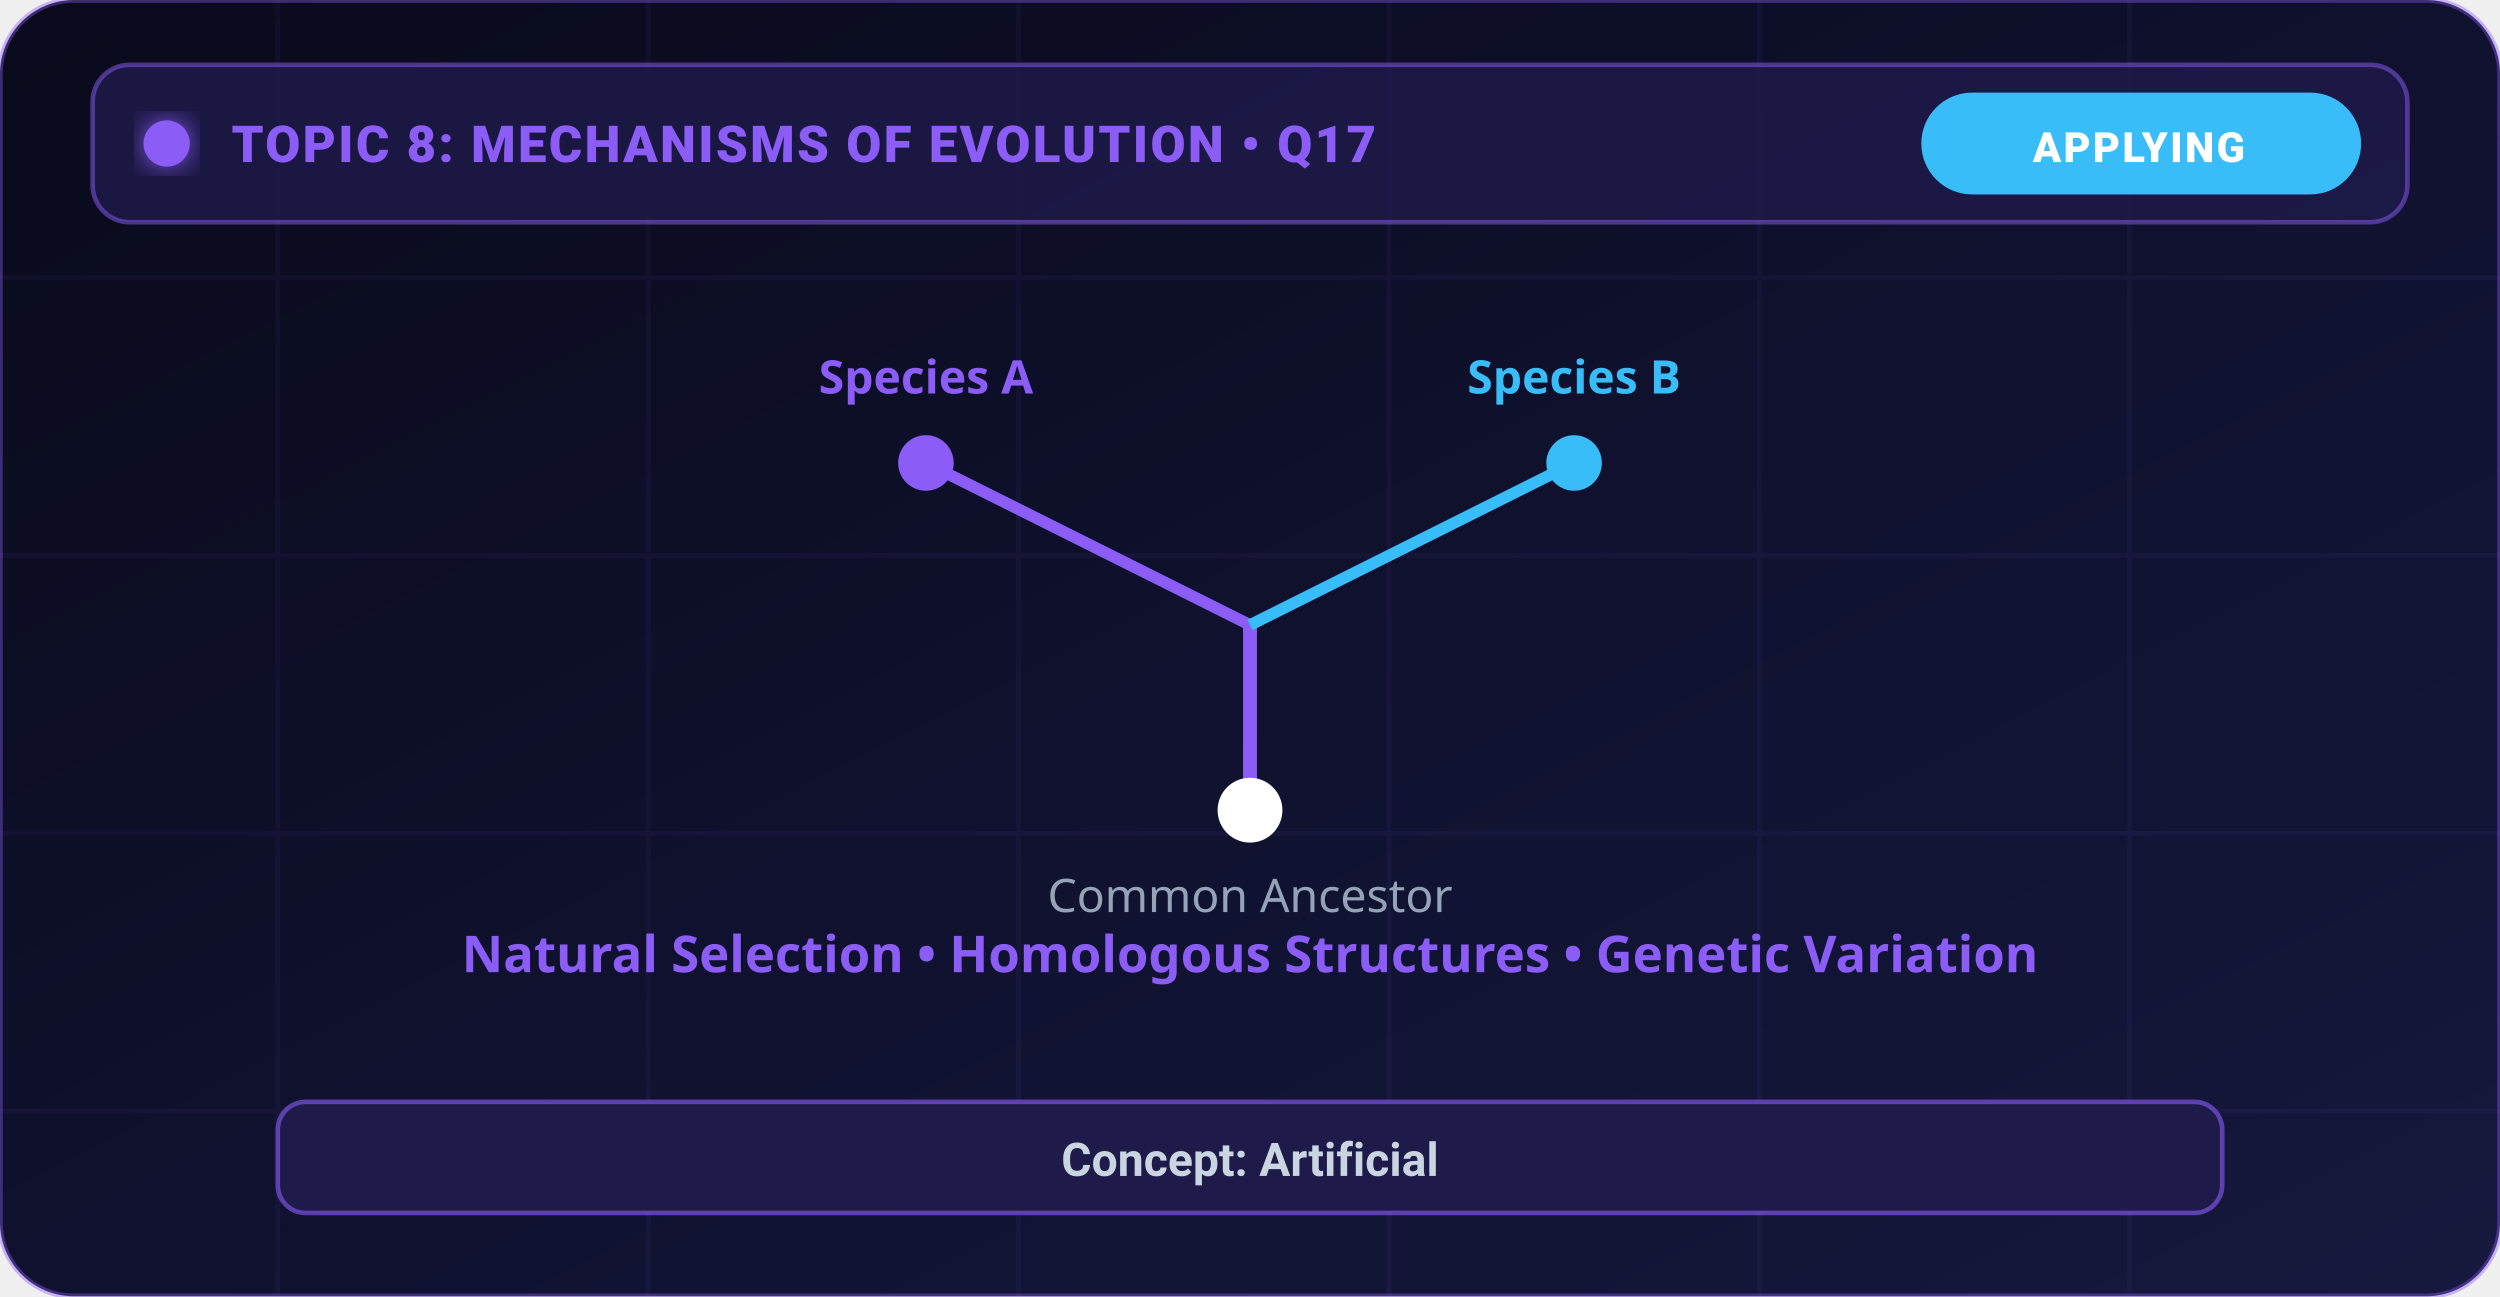
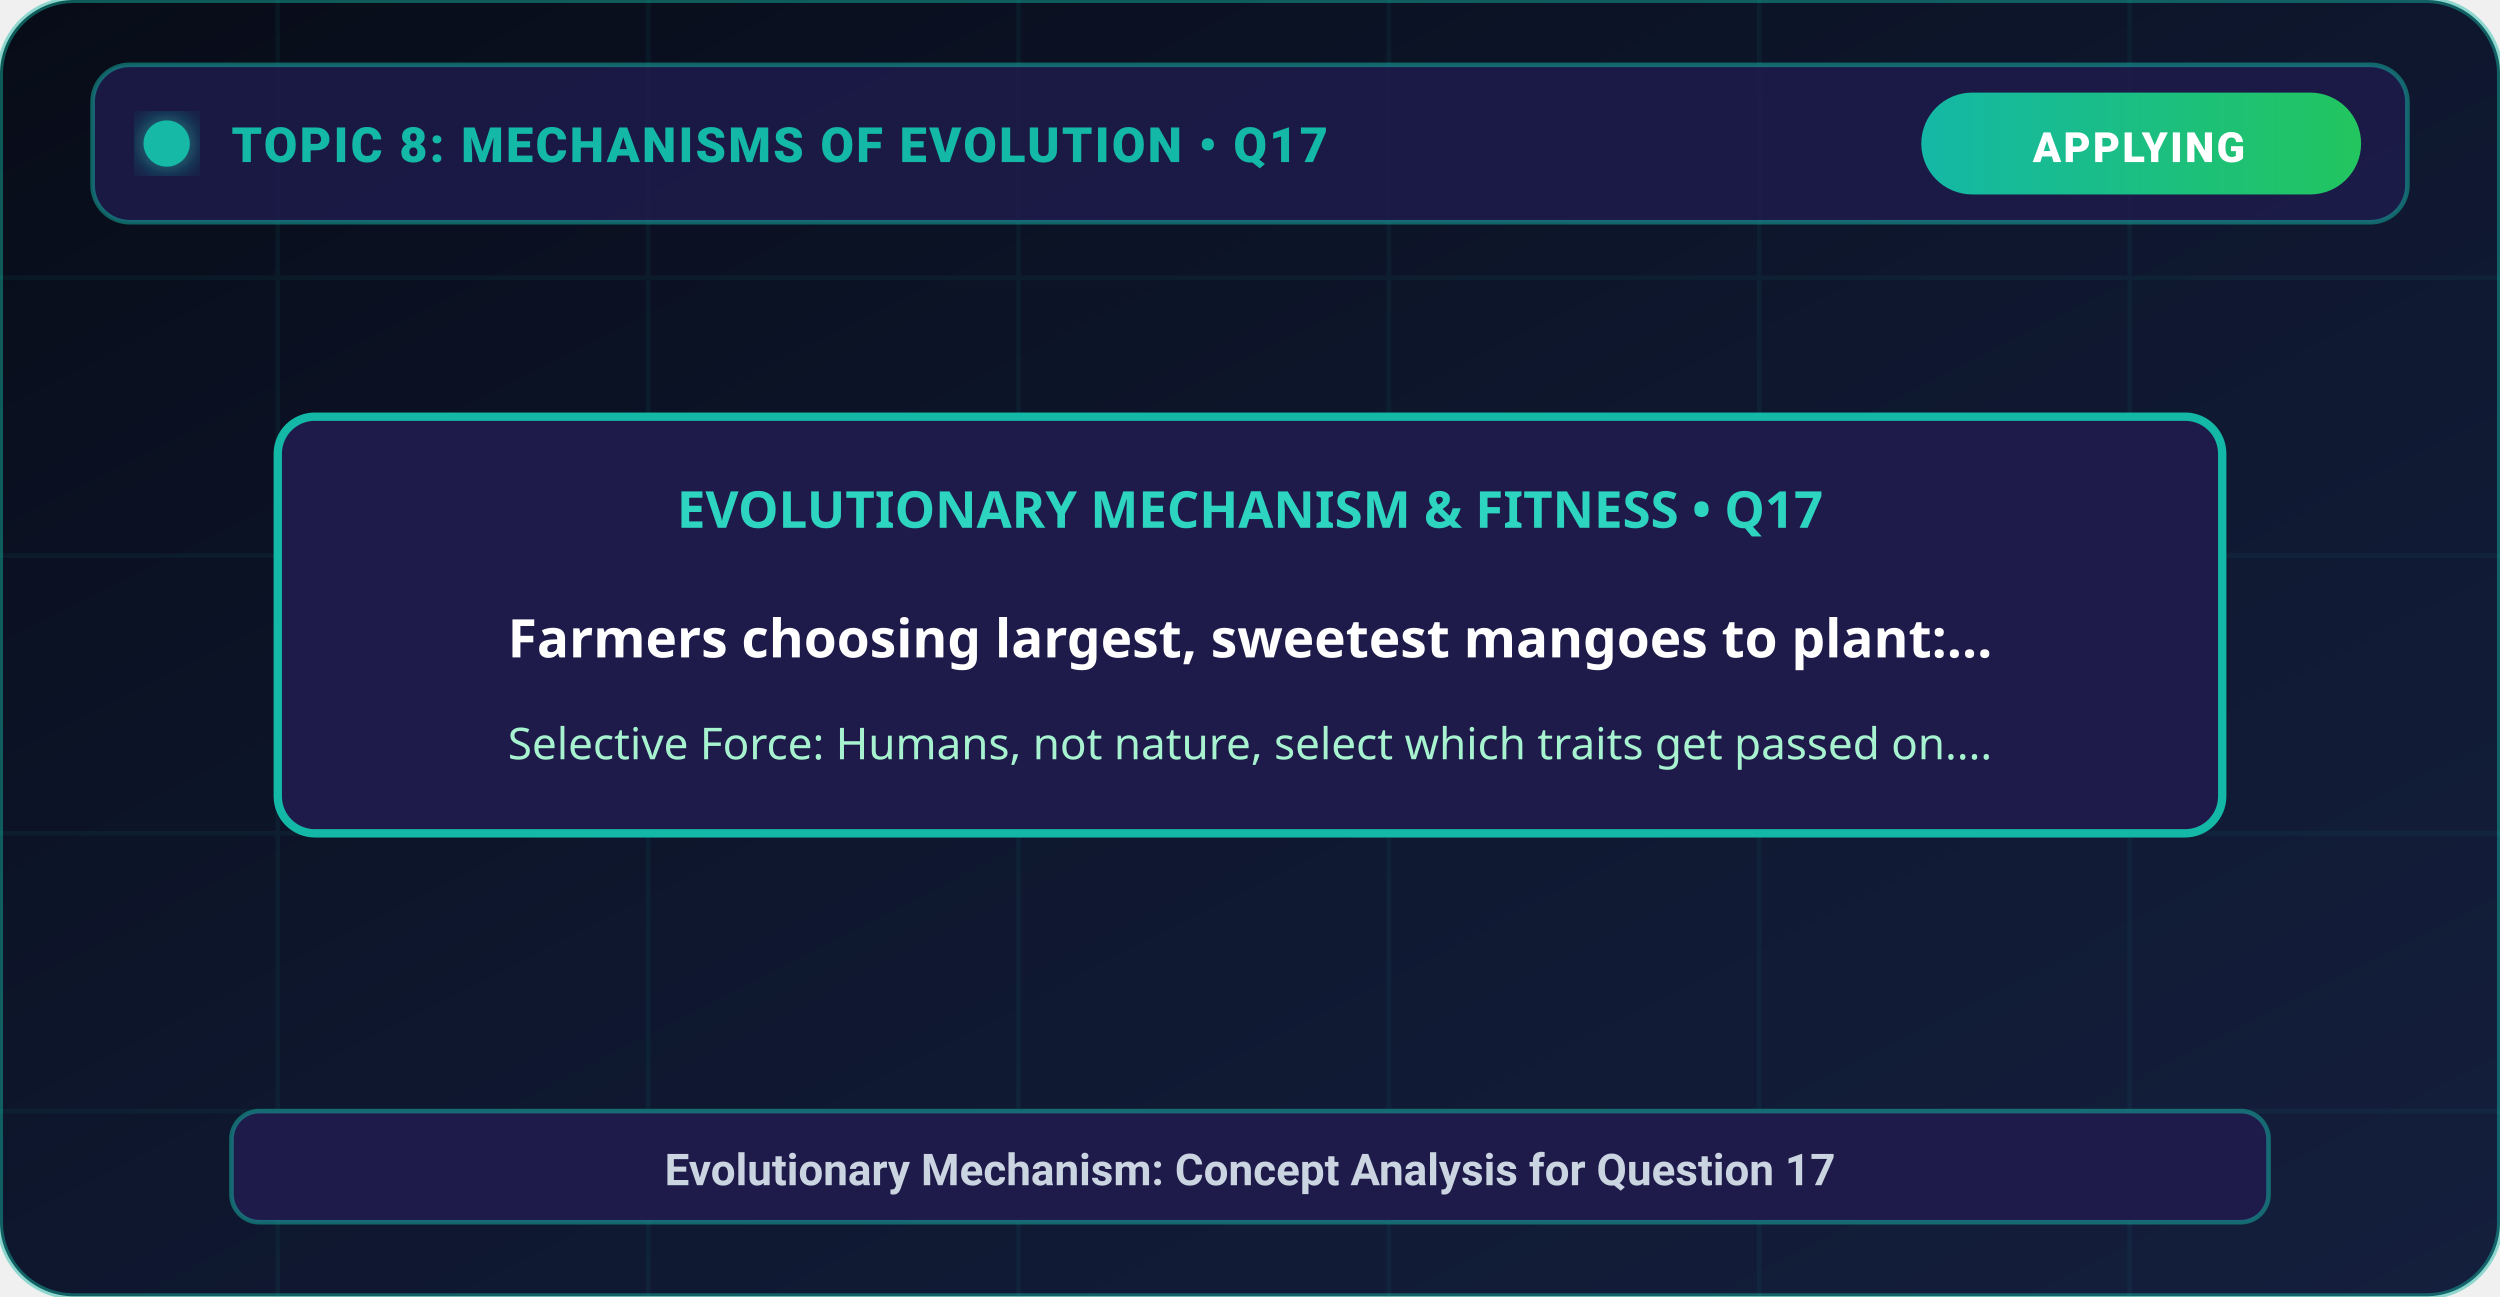
<svg xmlns="http://www.w3.org/2000/svg" viewBox="0 0 540 280" width="100%" height="100%">
  <defs>
    <linearGradient id="bgGrad_t8_17" x1="0%" y1="0%" x2="100%" y2="100%">
-       <stop offset="0%" stop-color="#090a1a" />
-       <stop offset="50%" stop-color="#0f112e" />
-       <stop offset="100%" stop-color="#16183d" />
+       <stop offset="0%" stop-color="#080c18" />
+       <stop offset="50%" stop-color="#0e172e" />
+       <stop offset="100%" stop-color="#141f3d" />
+     </linearGradient>
+     <linearGradient id="primaryGrad_t8_17" x1="0%" y1="0%" x2="100%" y2="0%">
+       <stop offset="0%" stop-color="#14b8a6" />
+       <stop offset="100%" stop-color="#22c55e" />
    </linearGradient>
    <filter id="glow_t8_17" x="-20%" y="-20%" width="140%" height="140%">
-       <feGaussianBlur stdDeviation="3" result="blur" />
+       <feGaussianBlur stdDeviation="3.5" result="blur" />
      <feComposite in="SourceGraphic" in2="blur" operator="over" />
    </filter>
  </defs>
-   <rect width="540" height="280" rx="16" fill="url(#bgGrad_t8_17)" stroke="#8b5cf6" stroke-width="1.2" stroke-opacity="0.4" />
-   <g opacity="0.06" stroke="#8b5cf6" stroke-width="1">
+   <rect width="540" height="280" rx="16" fill="url(#bgGrad_t8_17)" stroke="#14b8a6" stroke-width="1.3" stroke-opacity="0.45" />
+   <g opacity="0.06" stroke="#14b8a6" stroke-width="1">
    <line x1="60" y1="0" x2="60" y2="280" />
    <line x1="140" y1="0" x2="140" y2="280" />
    <line x1="220" y1="0" x2="220" y2="280" />
    <line x1="300" y1="0" x2="300" y2="280" />
    <line x1="380" y1="0" x2="380" y2="280" />
    <line x1="460" y1="0" x2="460" y2="280" />
    <line x1="0" y1="60" x2="540" y2="60" />
    <line x1="0" y1="120" x2="540" y2="120" />
    <line x1="0" y1="180" x2="540" y2="180" />
    <line x1="0" y1="240" x2="540" y2="240" />
  </g>
-   <rect x="20" y="14" width="500" height="34" rx="8" fill="#1e1b4b" fill-opacity="0.8" stroke="#8b5cf6" stroke-width="1" stroke-opacity="0.5" />
-   <circle cx="36" cy="31" r="5" fill="#8b5cf6" filter="url(#glow_t8_17)" />
-   <text x="50" y="35" fill="#8b5cf6" font-family="'Segoe UI', Roboto, sans-serif" font-size="11" font-weight="900" letter-spacing="0.5">TOPIC 8: MECHANISMS OF EVOLUTION • Q17</text>
-   <rect x="415" y="20" width="95" height="22" rx="11" fill="#38bdf8" />
+   <rect x="20" y="14" width="500" height="34" rx="8" fill="#1e1b4b" fill-opacity="0.85" stroke="#14b8a6" stroke-width="1" stroke-opacity="0.5" />
+   <circle cx="36" cy="31" r="5" fill="#14b8a6" filter="url(#glow_t8_17)" />
+   <text x="50" y="35" fill="#14b8a6" font-family="'Segoe UI', Roboto, sans-serif" font-size="10.5" font-weight="900" letter-spacing="0.5">TOPIC 8: MECHANISMS OF EVOLUTION • Q17</text>
+   <rect x="415" y="20" width="95" height="22" rx="11" fill="url(#primaryGrad_t8_17)" />
  <text x="462" y="35" fill="#ffffff" font-family="'Segoe UI', Roboto, sans-serif" font-size="9" font-weight="900" text-anchor="middle" letter-spacing="0.5">APPLYING</text>
  <g transform="translate(0, 10)">
-     <g transform="translate(140, 75)">
-       <line x1="130" y1="90" x2="130" y2="50" stroke="#8b5cf6" stroke-width="3" />
-       <line x1="130" y1="50" x2="60" y2="15" stroke="#8b5cf6" stroke-width="2.5" />
-       <line x1="130" y1="50" x2="200" y2="15" stroke="#38bdf8" stroke-width="2.5" />
-       <circle cx="60" cy="15" r="6" fill="#8b5cf6" />
-       <text x="60" y="0" fill="#8b5cf6" font-family="sans-serif" font-size="10" font-weight="bold" text-anchor="middle">Species A</text>
-       <circle cx="200" cy="15" r="6" fill="#38bdf8" />
-       <text x="200" y="0" fill="#38bdf8" font-family="sans-serif" font-size="10" font-weight="bold" text-anchor="middle">Species B</text>
-       <circle cx="130" cy="90" r="7" fill="#ffffff" />
-       <text x="130" y="112" fill="#94a3b8" font-family="sans-serif" font-size="10" text-anchor="middle">Common Ancestor</text>
+     <g transform="translate(60, 80)">
+       <rect x="0" y="0" width="420" height="90" rx="8" fill="#1e1b4b" stroke="#14b8a6" stroke-width="1.8" />
+       <text x="210" y="24" fill="#2dd4bf" font-family="sans-serif" font-size="11" font-weight="bold" text-anchor="middle">EVOLUTIONARY MECHANISM &amp; FITNESS • Q17</text>
+       <text x="210" y="52" fill="#ffffff" font-family="sans-serif" font-size="11.5" font-weight="bold" text-anchor="middle">Farmers choosing largest, sweetest mangoes to plant:...</text>
+       <text x="210" y="74" fill="#a7f3d0" font-family="sans-serif" font-size="9.5" text-anchor="middle">Selective Force: Humans, not nature, select which traits get passed on....</text>
    </g>
-     <text x="270" y="200" fill="#8b5cf6" font-family="sans-serif" font-size="11" font-weight="bold" text-anchor="middle">Natural Selection • Homologous Structures • Genetic Variation</text>
  </g>
-   <rect x="60" y="238" width="420" height="24" rx="6" fill="#1e1b4b" stroke="#8b5cf6" stroke-width="1" stroke-opacity="0.6" />
-   <text x="270" y="254" fill="#cbd5e1" font-family="'Segoe UI', Roboto, sans-serif" font-size="10" font-weight="bold" text-anchor="middle">Concept: Artificial</text>
+   <rect x="50" y="240" width="440" height="24" rx="6" fill="#1e1b4b" stroke="#14b8a6" stroke-width="1" stroke-opacity="0.5" />
+   <text x="270" y="256" fill="#cbd5e1" font-family="'Segoe UI', Roboto, sans-serif" font-size="9.5" font-weight="bold" text-anchor="middle">Evolutionary Mechanism: Concept Analysis for Question 17</text>
</svg>
